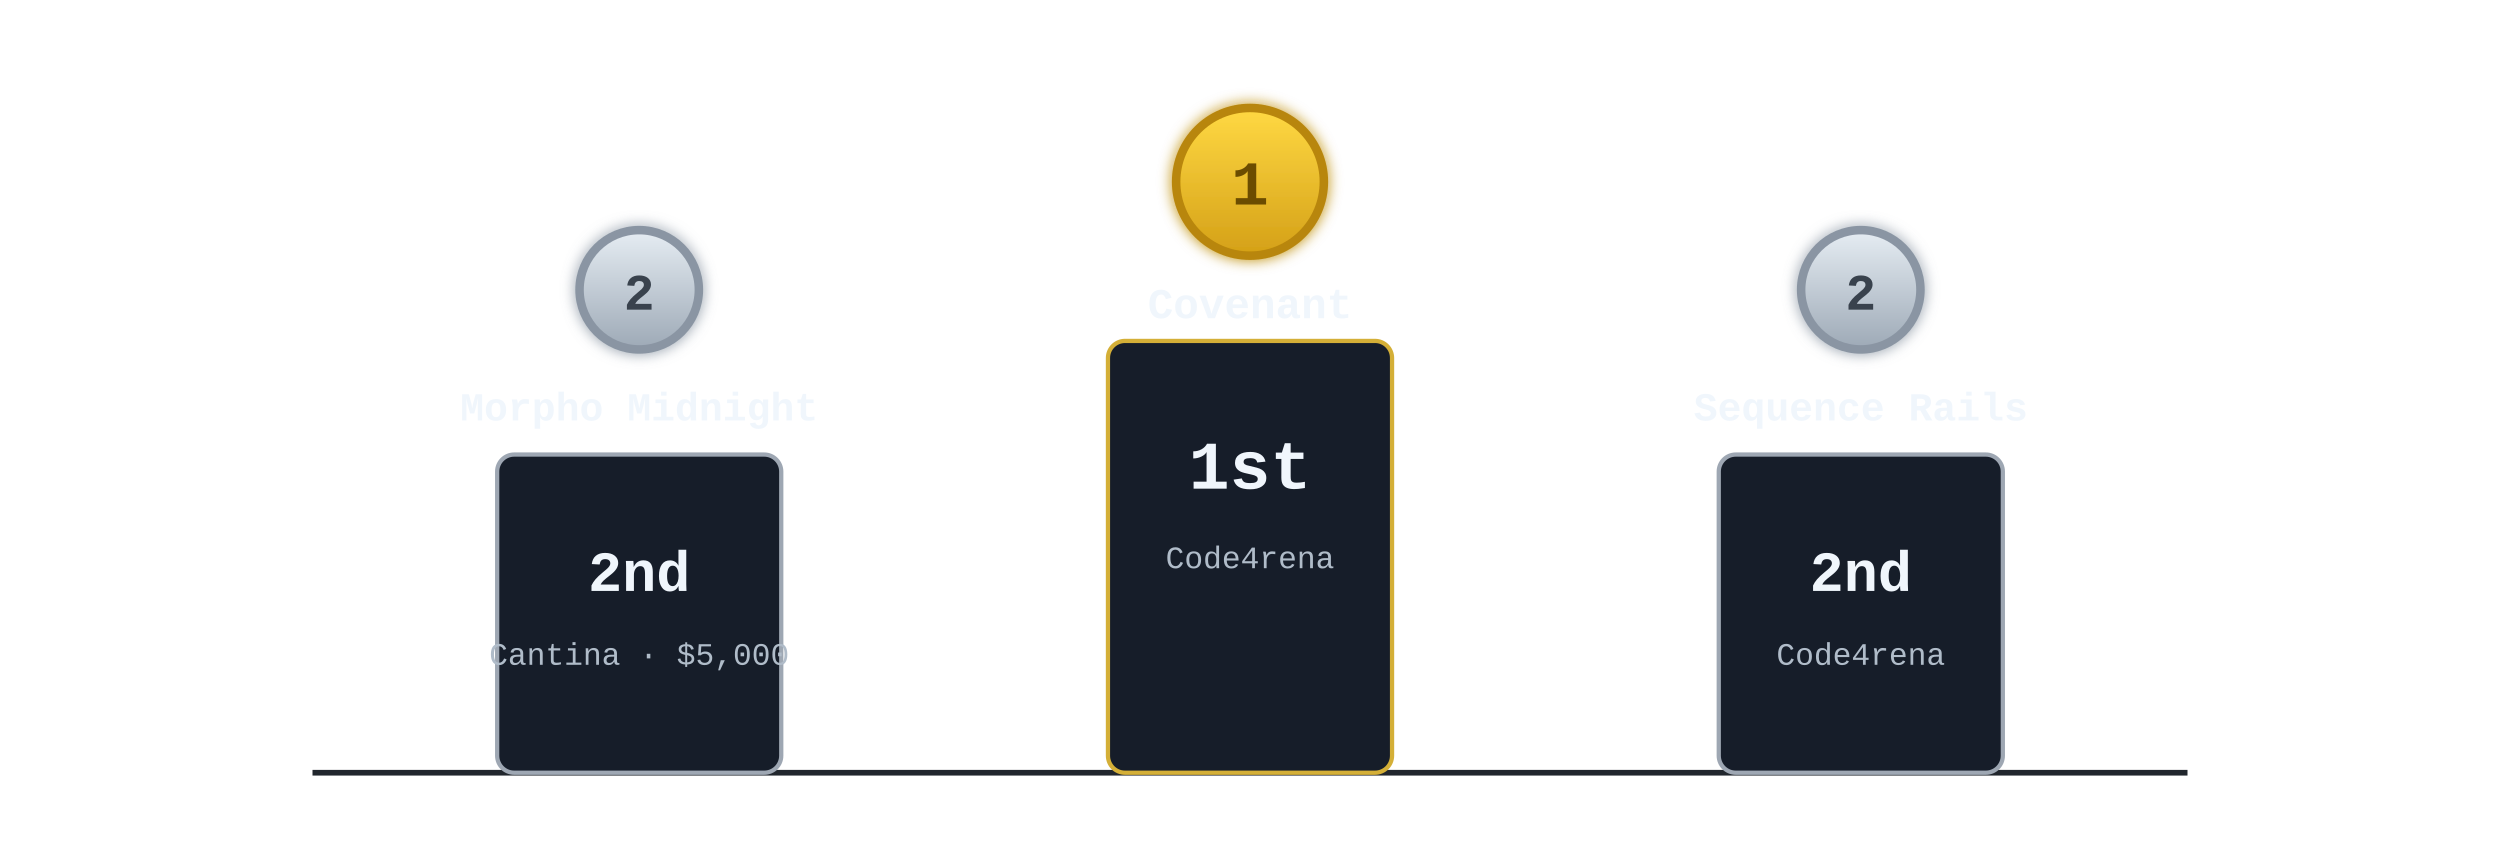
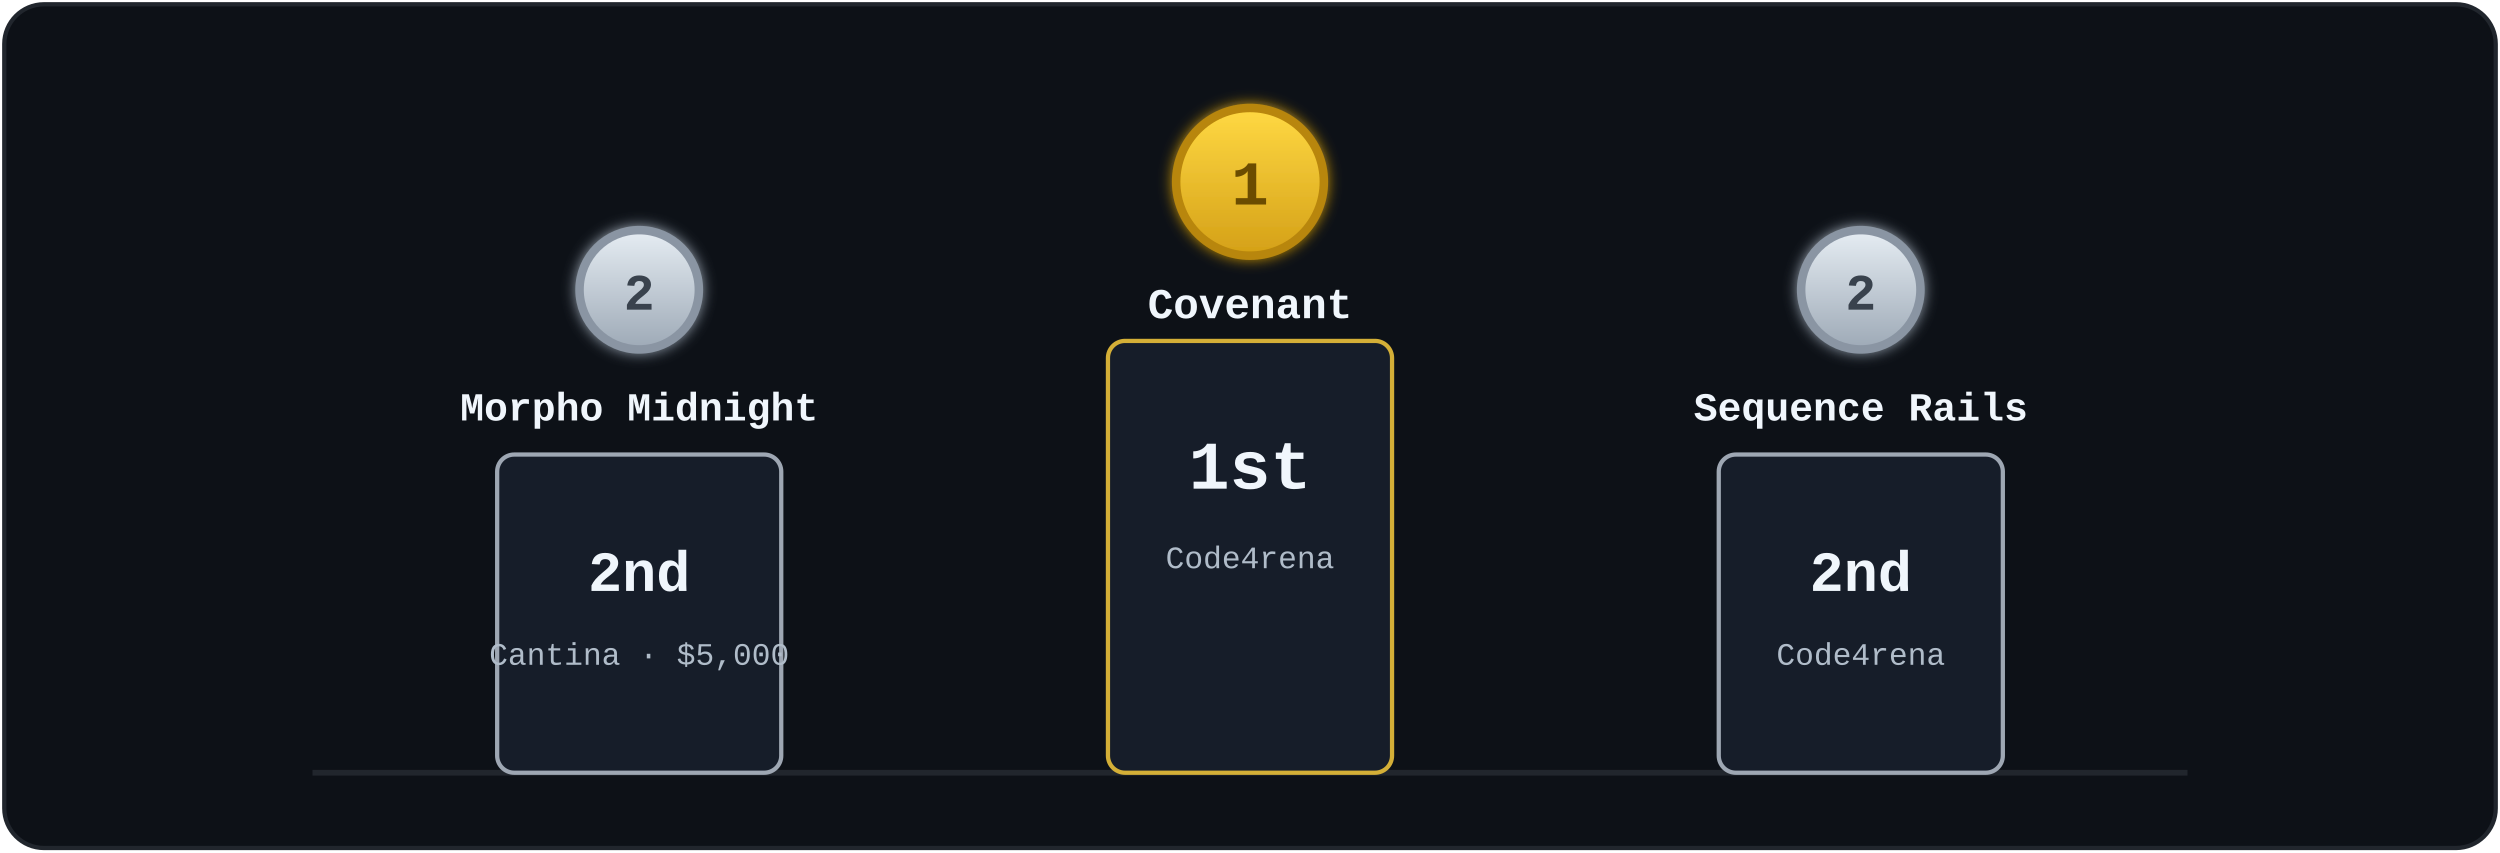
<svg xmlns="http://www.w3.org/2000/svg" width="880" height="300" viewBox="0 0 880 300" font-family="ui-monospace,SFMono-Regular,'SF Mono',Menlo,Consolas,'Liberation Mono',monospace">
+   <rect x="1.5" y="1.5" width="877" height="297" rx="14" fill="#0d1117" stroke="#21262d" stroke-width="1.5" />
  <defs>
    <filter id="ng" x="-40%" y="-40%" width="180%" height="180%">
      <feGaussianBlur stdDeviation="2.5" result="b" />
      <feMerge>
        <feMergeNode in="b" />
        <feMergeNode in="SourceGraphic" />
      </feMerge>
    </filter>
    <linearGradient id="gold" x1="0" y1="0" x2="0" y2="1">
      <stop offset="0" stop-color="#ffd943" />
      <stop offset="1" stop-color="#d4a017" />
    </linearGradient>
    <linearGradient id="silver" x1="0" y1="0" x2="0" y2="1">
      <stop offset="0" stop-color="#e6edf3" />
      <stop offset="1" stop-color="#9da9b6" />
    </linearGradient>
  </defs>
  <line x1="110" y1="272" x2="770" y2="272" stroke="#21262d" stroke-width="2" />
  <rect x="390" y="120" width="100" height="152" rx="6" fill="#161d29" stroke="#d4af37" stroke-width="1.5" />
  <text x="440" y="172" font-size="24" font-weight="700" fill="#f0f6fc" text-anchor="middle">1st</text>
  <text x="440" y="200" font-size="11" fill="#b0bcc9" text-anchor="middle">Code4rena</text>
  <circle cx="440" cy="64" r="26" fill="url(#gold)" stroke="#b8860b" stroke-width="3" filter="url(#ng)" />
  <text x="440" y="72" font-size="22" font-weight="700" fill="#6b4c00" text-anchor="middle">1</text>
  <text x="440" y="112" font-size="15" font-weight="700" fill="#f0f6fc" text-anchor="middle">Covenant</text>
  <rect x="175" y="160" width="100" height="112" rx="6" fill="#161d29" stroke="#9ea7b3" stroke-width="1.5" />
  <text x="225" y="208" font-size="20" font-weight="700" fill="#f0f6fc" text-anchor="middle">2nd</text>
  <text x="225" y="234" font-size="11" fill="#b0bcc9" text-anchor="middle">Cantina · $5,000</text>
  <circle cx="225" cy="102" r="21" fill="url(#silver)" stroke="#8a95a3" stroke-width="3" filter="url(#ng)" />
  <text x="225" y="109" font-size="18" font-weight="700" fill="#39424d" text-anchor="middle">2</text>
  <text x="225" y="148" font-size="14" font-weight="700" fill="#f0f6fc" text-anchor="middle">Morpho Midnight</text>
  <rect x="605" y="160" width="100" height="112" rx="6" fill="#161d29" stroke="#9ea7b3" stroke-width="1.5" />
  <text x="655" y="208" font-size="20" font-weight="700" fill="#f0f6fc" text-anchor="middle">2nd</text>
  <text x="655" y="234" font-size="11" fill="#b0bcc9" text-anchor="middle">Code4rena</text>
  <circle cx="655" cy="102" r="21" fill="url(#silver)" stroke="#8a95a3" stroke-width="3" filter="url(#ng)" />
  <text x="655" y="109" font-size="18" font-weight="700" fill="#39424d" text-anchor="middle">2</text>
  <text x="655" y="148" font-size="14" font-weight="700" fill="#f0f6fc" text-anchor="middle">Sequence Rails</text>
</svg>
